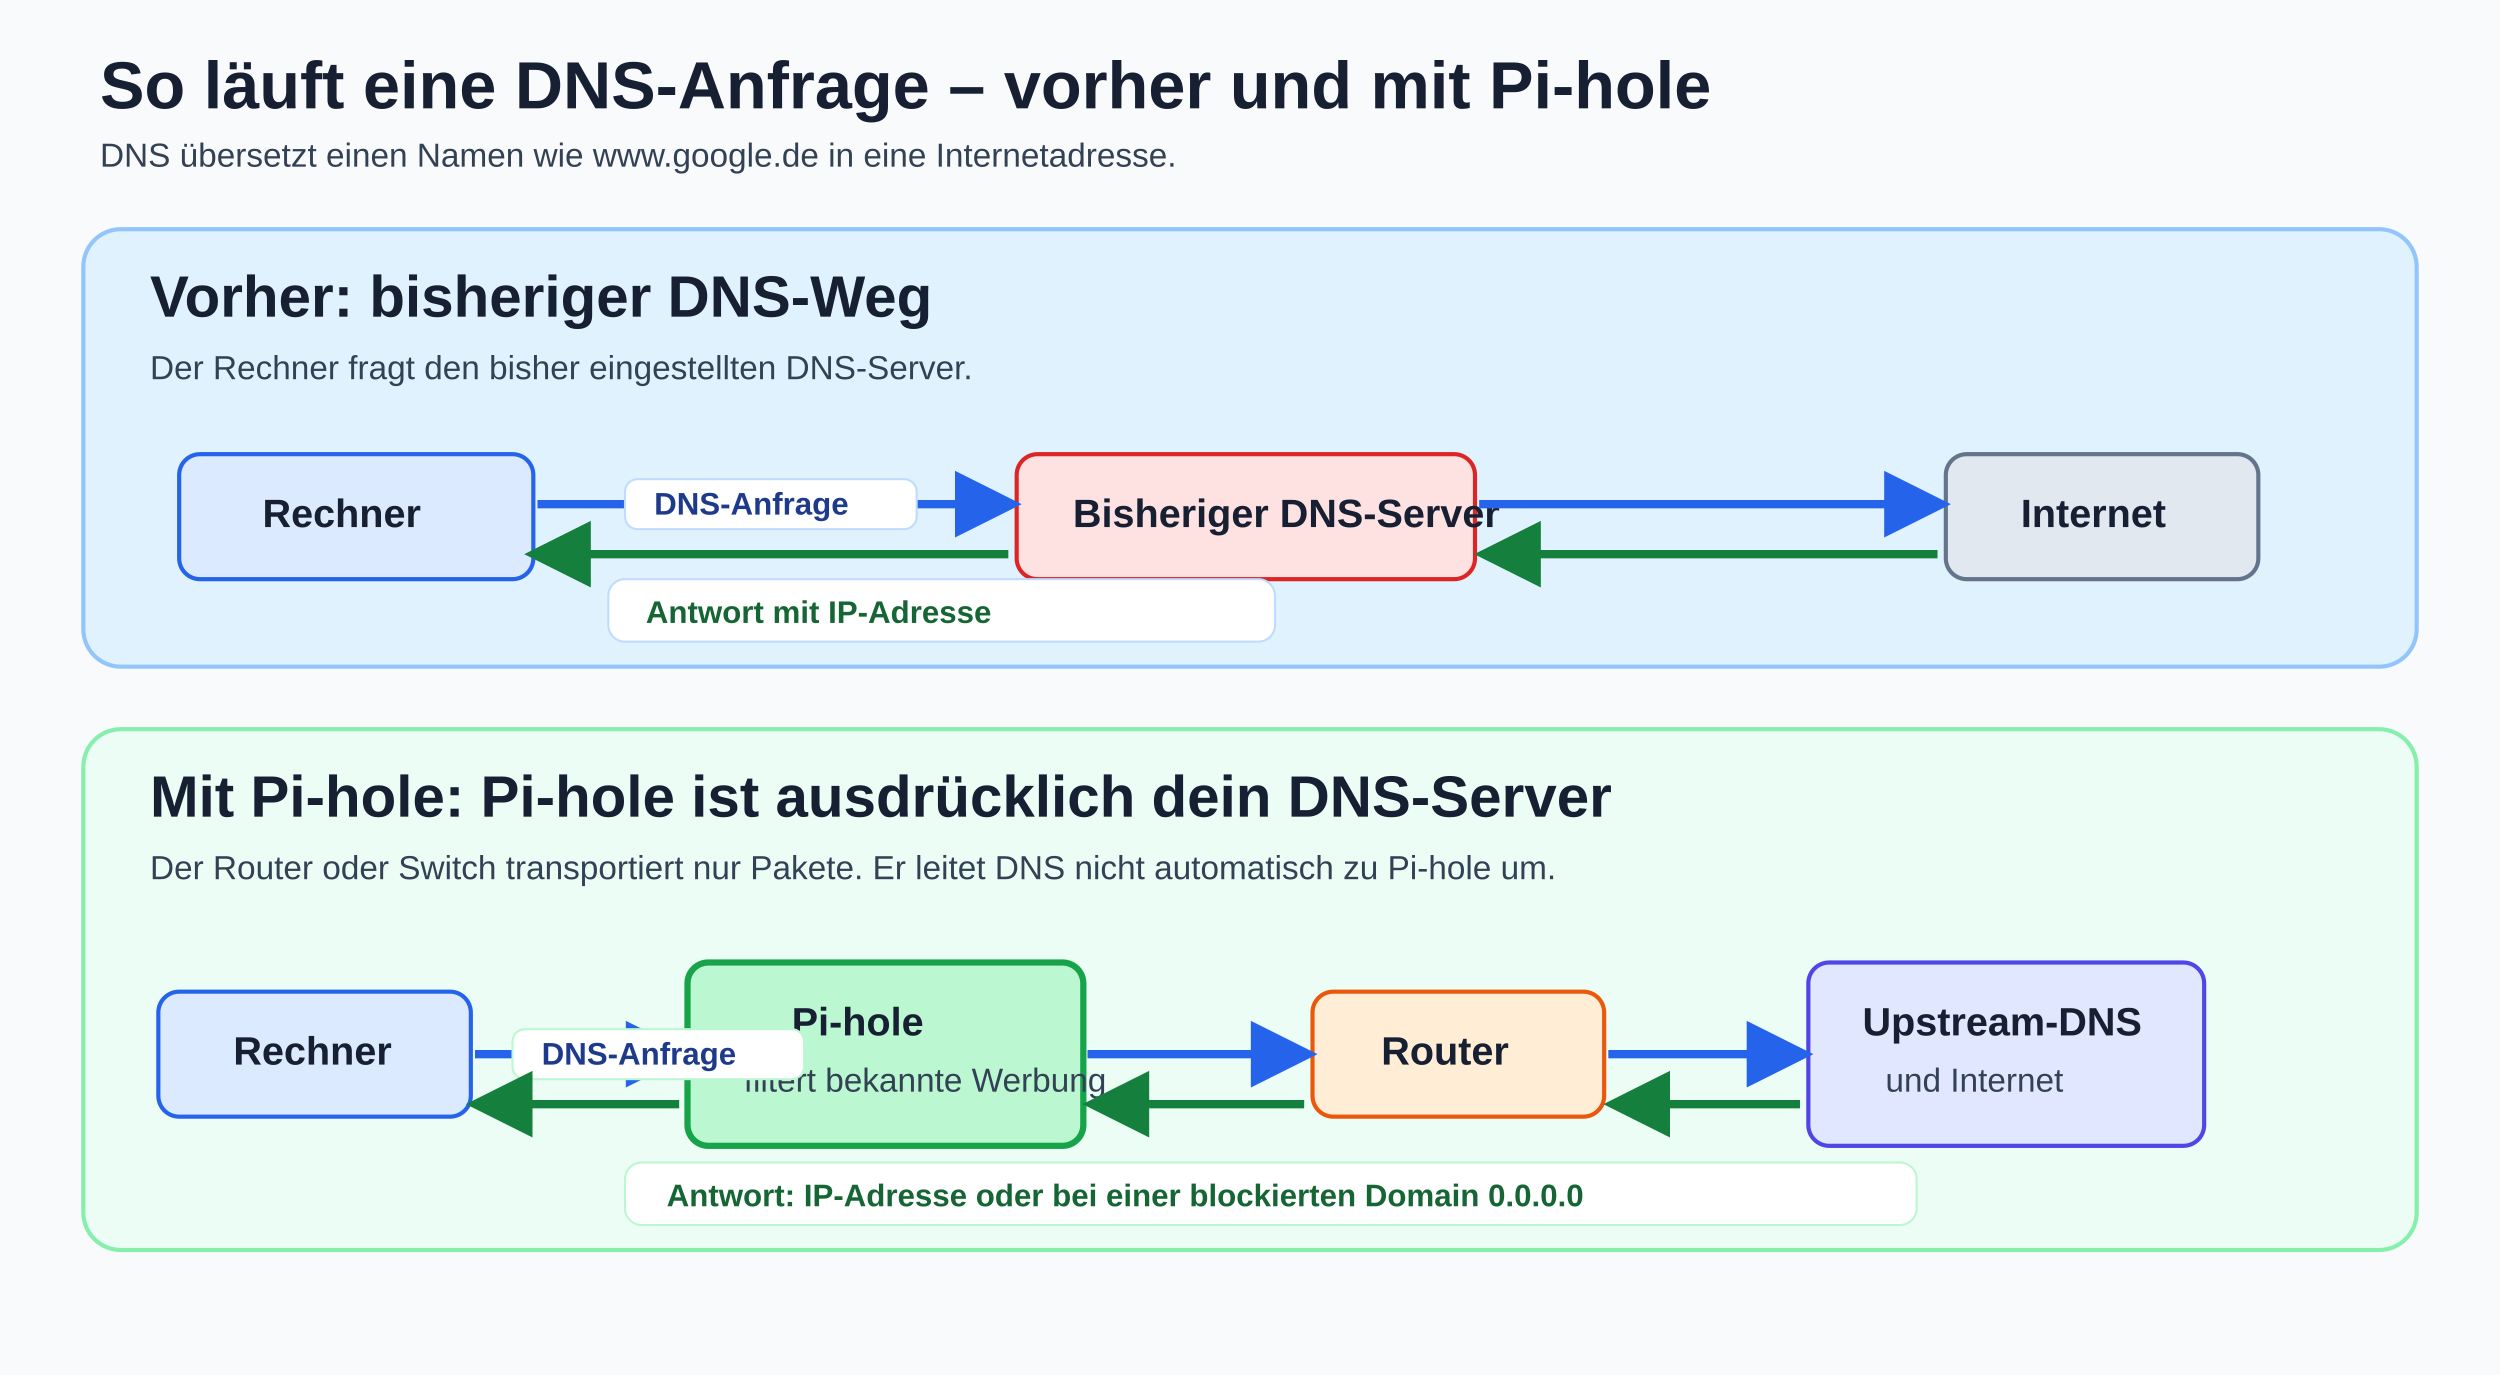
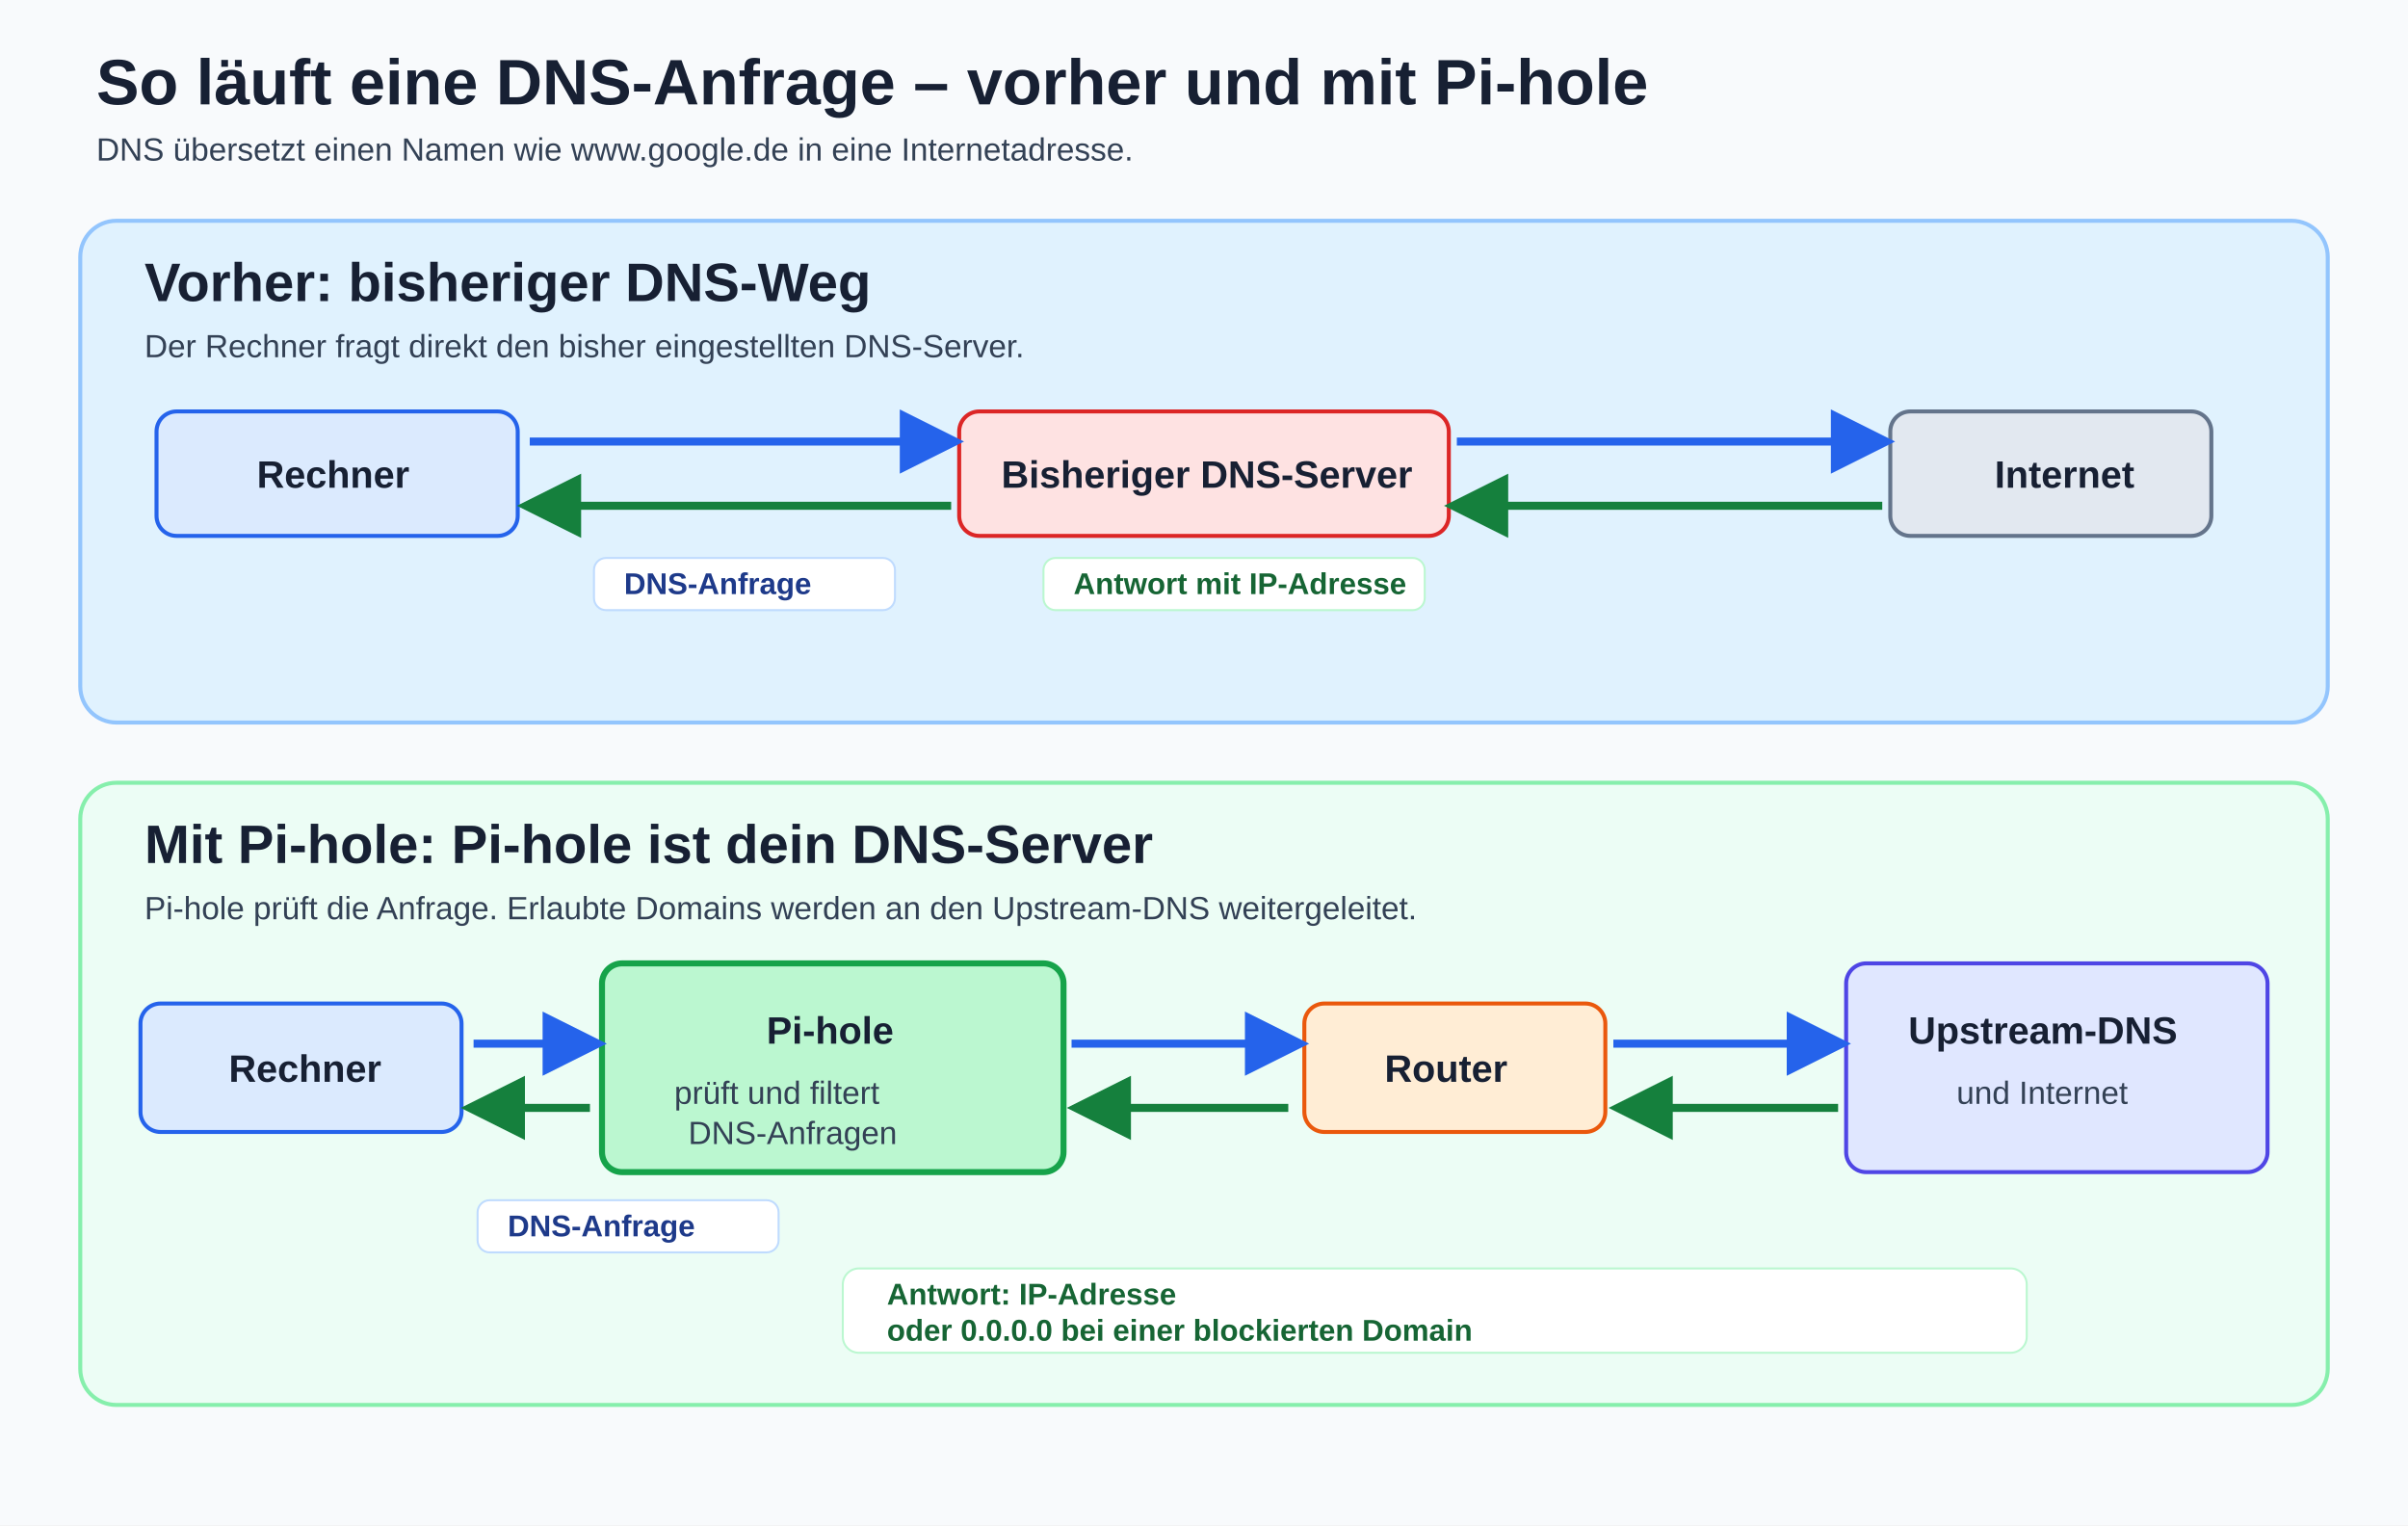
- <svg xmlns="http://www.w3.org/2000/svg" width="1200" height="660" viewBox="0 0 1200 660" role="img" aria-labelledby="title desc">
+ <svg xmlns="http://www.w3.org/2000/svg" width="1200" height="760" viewBox="0 0 1200 760" role="img" aria-labelledby="title desc">
  <defs>
    <marker id="blueArrow" viewBox="0 0 10 10" refX="8" refY="5" markerWidth="8" markerHeight="8" orient="auto">
      <path d="M0 0L10 5L0 10Z" fill="#2563eb" />
    </marker>
    <marker id="greenArrow" viewBox="0 0 10 10" refX="8" refY="5" markerWidth="8" markerHeight="8" orient="auto">
      <path d="M0 0L10 5L0 10Z" fill="#15803d" />
    </marker>
    <style>
      .heading { font: 700 32px Arial, sans-serif; fill: #172033; }
-       .panelTitle { font: 700 28px Arial, sans-serif; fill: #172033; }
+       .panelTitle { font: 700 27px Arial, sans-serif; fill: #172033; }
      .label { font: 700 19px Arial, sans-serif; fill: #172033; }
      .small { font: 500 16px Arial, sans-serif; fill: #334155; }
-       .arrowLabel { font: 600 15px Arial, sans-serif; fill: #1e3a8a; }
-       .answerLabel { font: 600 15px Arial, sans-serif; fill: #166534; }
+       .flow { font: 700 15px Arial, sans-serif; fill: #1e3a8a; }
+       .answer { font: 700 15px Arial, sans-serif; fill: #166534; }
+       .note { font: 500 15px Arial, sans-serif; fill: #334155; }
    </style>
  </defs>
-   <rect width="1200" height="660" fill="#f8fafc" />
+   <rect width="1200" height="760" fill="#f8fafc" />
  <text x="48" y="52" class="heading">So läuft eine DNS-Anfrage – vorher und mit Pi-hole</text>
  <text x="48" y="80" class="small">DNS übersetzt einen Namen wie www.google.de in eine Internetadresse.</text>
-   <rect x="40" y="110" width="1120" height="210" rx="18" fill="#e0f2fe" stroke="#93c5fd" stroke-width="2" />
-   <text x="72" y="152" class="panelTitle">Vorher: bisheriger DNS-Weg</text>
-   <text x="72" y="182" class="small">Der Rechner fragt den bisher eingestellten DNS-Server.</text>
-   <rect x="86" y="218" width="170" height="60" rx="10" fill="#dbeafe" stroke="#2563eb" stroke-width="2" />
-   <text x="126" y="253" class="label">Rechner</text>
-   <rect x="488" y="218" width="220" height="60" rx="10" fill="#fee2e2" stroke="#dc2626" stroke-width="2" />
-   <text x="515" y="253" class="label">Bisheriger DNS-Server</text>
-   <rect x="934" y="218" width="150" height="60" rx="10" fill="#e2e8f0" stroke="#64748b" stroke-width="2" />
-   <text x="970" y="253" class="label">Internet</text>
-   <path d="M258 242 H484" stroke="#2563eb" stroke-width="4" marker-end="url(#blueArrow)" />
-   <rect x="300" y="230" width="140" height="24" rx="6" fill="#ffffff" stroke="#bfdbfe" stroke-width="1" />
-   <text x="314" y="247" class="arrowLabel">DNS-Anfrage</text>
-   <path d="M710 242 H930" stroke="#2563eb" stroke-width="4" marker-end="url(#blueArrow)" />
-   <path d="M930 266 H714" stroke="#15803d" stroke-width="4" marker-end="url(#greenArrow)" />
-   <path d="M484 266 H258" stroke="#15803d" stroke-width="4" marker-end="url(#greenArrow)" />
-   <rect x="292" y="278" width="320" height="30" rx="8" fill="#ffffff" stroke="#bfdbfe" stroke-width="1" />
-   <text x="310" y="299" class="answerLabel">Antwort mit IP-Adresse</text>
-   <rect x="40" y="350" width="1120" height="250" rx="18" fill="#ecfdf5" stroke="#86efac" stroke-width="2" />
-   <text x="72" y="392" class="panelTitle">Mit Pi-hole: Pi-hole ist ausdrücklich dein DNS-Server</text>
-   <text x="72" y="422" class="small">Der Router oder Switch transportiert nur Pakete. Er leitet DNS nicht automatisch zu Pi-hole um.</text>
-   <rect x="76" y="476" width="150" height="60" rx="10" fill="#dbeafe" stroke="#2563eb" stroke-width="2" />
-   <text x="112" y="511" class="label">Rechner</text>
-   <rect x="330" y="462" width="190" height="88" rx="10" fill="#bbf7d0" stroke="#16a34a" stroke-width="3" />
-   <text x="380" y="497" class="label">Pi-hole</text>
-   <text x="357" y="524" class="small">filtert bekannte Werbung</text>
-   <rect x="630" y="476" width="140" height="60" rx="10" fill="#ffedd5" stroke="#ea580c" stroke-width="2" />
-   <text x="663" y="511" class="label">Router</text>
-   <rect x="868" y="462" width="190" height="88" rx="10" fill="#e0e7ff" stroke="#4f46e5" stroke-width="2" />
-   <text x="894" y="497" class="label">Upstream-DNS</text>
-   <text x="905" y="524" class="small">und Internet</text>
-   <path d="M228 506 H326" stroke="#2563eb" stroke-width="4" marker-end="url(#blueArrow)" />
-   <rect x="246" y="494" width="140" height="24" rx="6" fill="#ffffff" stroke="#bbf7d0" stroke-width="1" />
-   <text x="260" y="511" class="arrowLabel">DNS-Anfrage</text>
-   <path d="M522 506 H626" stroke="#2563eb" stroke-width="4" marker-end="url(#blueArrow)" />
-   <path d="M772 506 H864" stroke="#2563eb" stroke-width="4" marker-end="url(#blueArrow)" />
-   <path d="M864 530 H776" stroke="#15803d" stroke-width="4" marker-end="url(#greenArrow)" />
-   <path d="M626 530 H526" stroke="#15803d" stroke-width="4" marker-end="url(#greenArrow)" />
-   <path d="M326 530 H230" stroke="#15803d" stroke-width="4" marker-end="url(#greenArrow)" />
-   <rect x="300" y="558" width="620" height="30" rx="8" fill="#ffffff" stroke="#bbf7d0" stroke-width="1" />
-   <text x="320" y="579" class="answerLabel">Antwort: IP-Adresse oder bei einer blockierten Domain 0.0.0.0</text>
+   <rect x="40" y="110" width="1120" height="250" rx="18" fill="#e0f2fe" stroke="#93c5fd" stroke-width="2" />
+   <text x="72" y="150" class="panelTitle">Vorher: bisheriger DNS-Weg</text>
+   <text x="72" y="178" class="small">Der Rechner fragt direkt den bisher eingestellten DNS-Server.</text>
+   <rect x="78" y="205" width="180" height="62" rx="10" fill="#dbeafe" stroke="#2563eb" stroke-width="2" />
+   <text x="128" y="243" class="label">Rechner</text>
+   <rect x="478" y="205" width="244" height="62" rx="10" fill="#fee2e2" stroke="#dc2626" stroke-width="2" />
+   <text x="499" y="243" class="label">Bisheriger DNS-Server</text>
+   <rect x="942" y="205" width="160" height="62" rx="10" fill="#e2e8f0" stroke="#64748b" stroke-width="2" />
+   <text x="994" y="243" class="label">Internet</text>
+   <path d="M264 220 H474" stroke="#2563eb" stroke-width="4" marker-end="url(#blueArrow)" />
+   <path d="M726 220 H938" stroke="#2563eb" stroke-width="4" marker-end="url(#blueArrow)" />
+   <path d="M938 252 H726" stroke="#15803d" stroke-width="4" marker-end="url(#greenArrow)" />
+   <path d="M474 252 H264" stroke="#15803d" stroke-width="4" marker-end="url(#greenArrow)" />
+   <rect x="296" y="278" width="150" height="26" rx="6" fill="#ffffff" stroke="#bfdbfe" />
+   <text x="311" y="296" class="flow">DNS-Anfrage</text>
+   <rect x="520" y="278" width="190" height="26" rx="6" fill="#ffffff" stroke="#bbf7d0" />
+   <text x="535" y="296" class="answer">Antwort mit IP-Adresse</text>
+   <rect x="40" y="390" width="1120" height="310" rx="18" fill="#ecfdf5" stroke="#86efac" stroke-width="2" />
+   <text x="72" y="430" class="panelTitle">Mit Pi-hole: Pi-hole ist dein DNS-Server</text>
+   <text x="72" y="458" class="small">Pi-hole prüft die Anfrage. Erlaubte Domains werden an den Upstream-DNS weitergeleitet.</text>
+   <rect x="70" y="500" width="160" height="64" rx="10" fill="#dbeafe" stroke="#2563eb" stroke-width="2" />
+   <text x="114" y="539" class="label">Rechner</text>
+   <rect x="300" y="480" width="230" height="104" rx="10" fill="#bbf7d0" stroke="#16a34a" stroke-width="3" />
+   <text x="382" y="520" class="label">Pi-hole</text>
+   <text x="336" y="550" class="small">prüft und filtert</text>
+   <text x="343" y="570" class="small">DNS-Anfragen</text>
+   <rect x="650" y="500" width="150" height="64" rx="10" fill="#ffedd5" stroke="#ea580c" stroke-width="2" />
+   <text x="690" y="539" class="label">Router</text>
+   <rect x="920" y="480" width="210" height="104" rx="10" fill="#e0e7ff" stroke="#4f46e5" stroke-width="2" />
+   <text x="951" y="520" class="label">Upstream-DNS</text>
+   <text x="975" y="550" class="small">und Internet</text>
+   <path d="M236 520 H296" stroke="#2563eb" stroke-width="4" marker-end="url(#blueArrow)" />
+   <path d="M534 520 H646" stroke="#2563eb" stroke-width="4" marker-end="url(#blueArrow)" />
+   <path d="M804 520 H916" stroke="#2563eb" stroke-width="4" marker-end="url(#blueArrow)" />
+   <path d="M916 552 H808" stroke="#15803d" stroke-width="4" marker-end="url(#greenArrow)" />
+   <path d="M642 552 H538" stroke="#15803d" stroke-width="4" marker-end="url(#greenArrow)" />
+   <path d="M294 552 H236" stroke="#15803d" stroke-width="4" marker-end="url(#greenArrow)" />
+   <rect x="238" y="598" width="150" height="26" rx="6" fill="#ffffff" stroke="#bfdbfe" />
+   <text x="253" y="616" class="flow">DNS-Anfrage</text>
+   <rect x="420" y="632" width="590" height="42" rx="8" fill="#ffffff" stroke="#bbf7d0" />
+   <text x="442" y="650" class="answer">Antwort: IP-Adresse</text>
+   <text x="442" y="668" class="answer">oder 0.0.0.0 bei einer blockierten Domain</text>
</svg>
